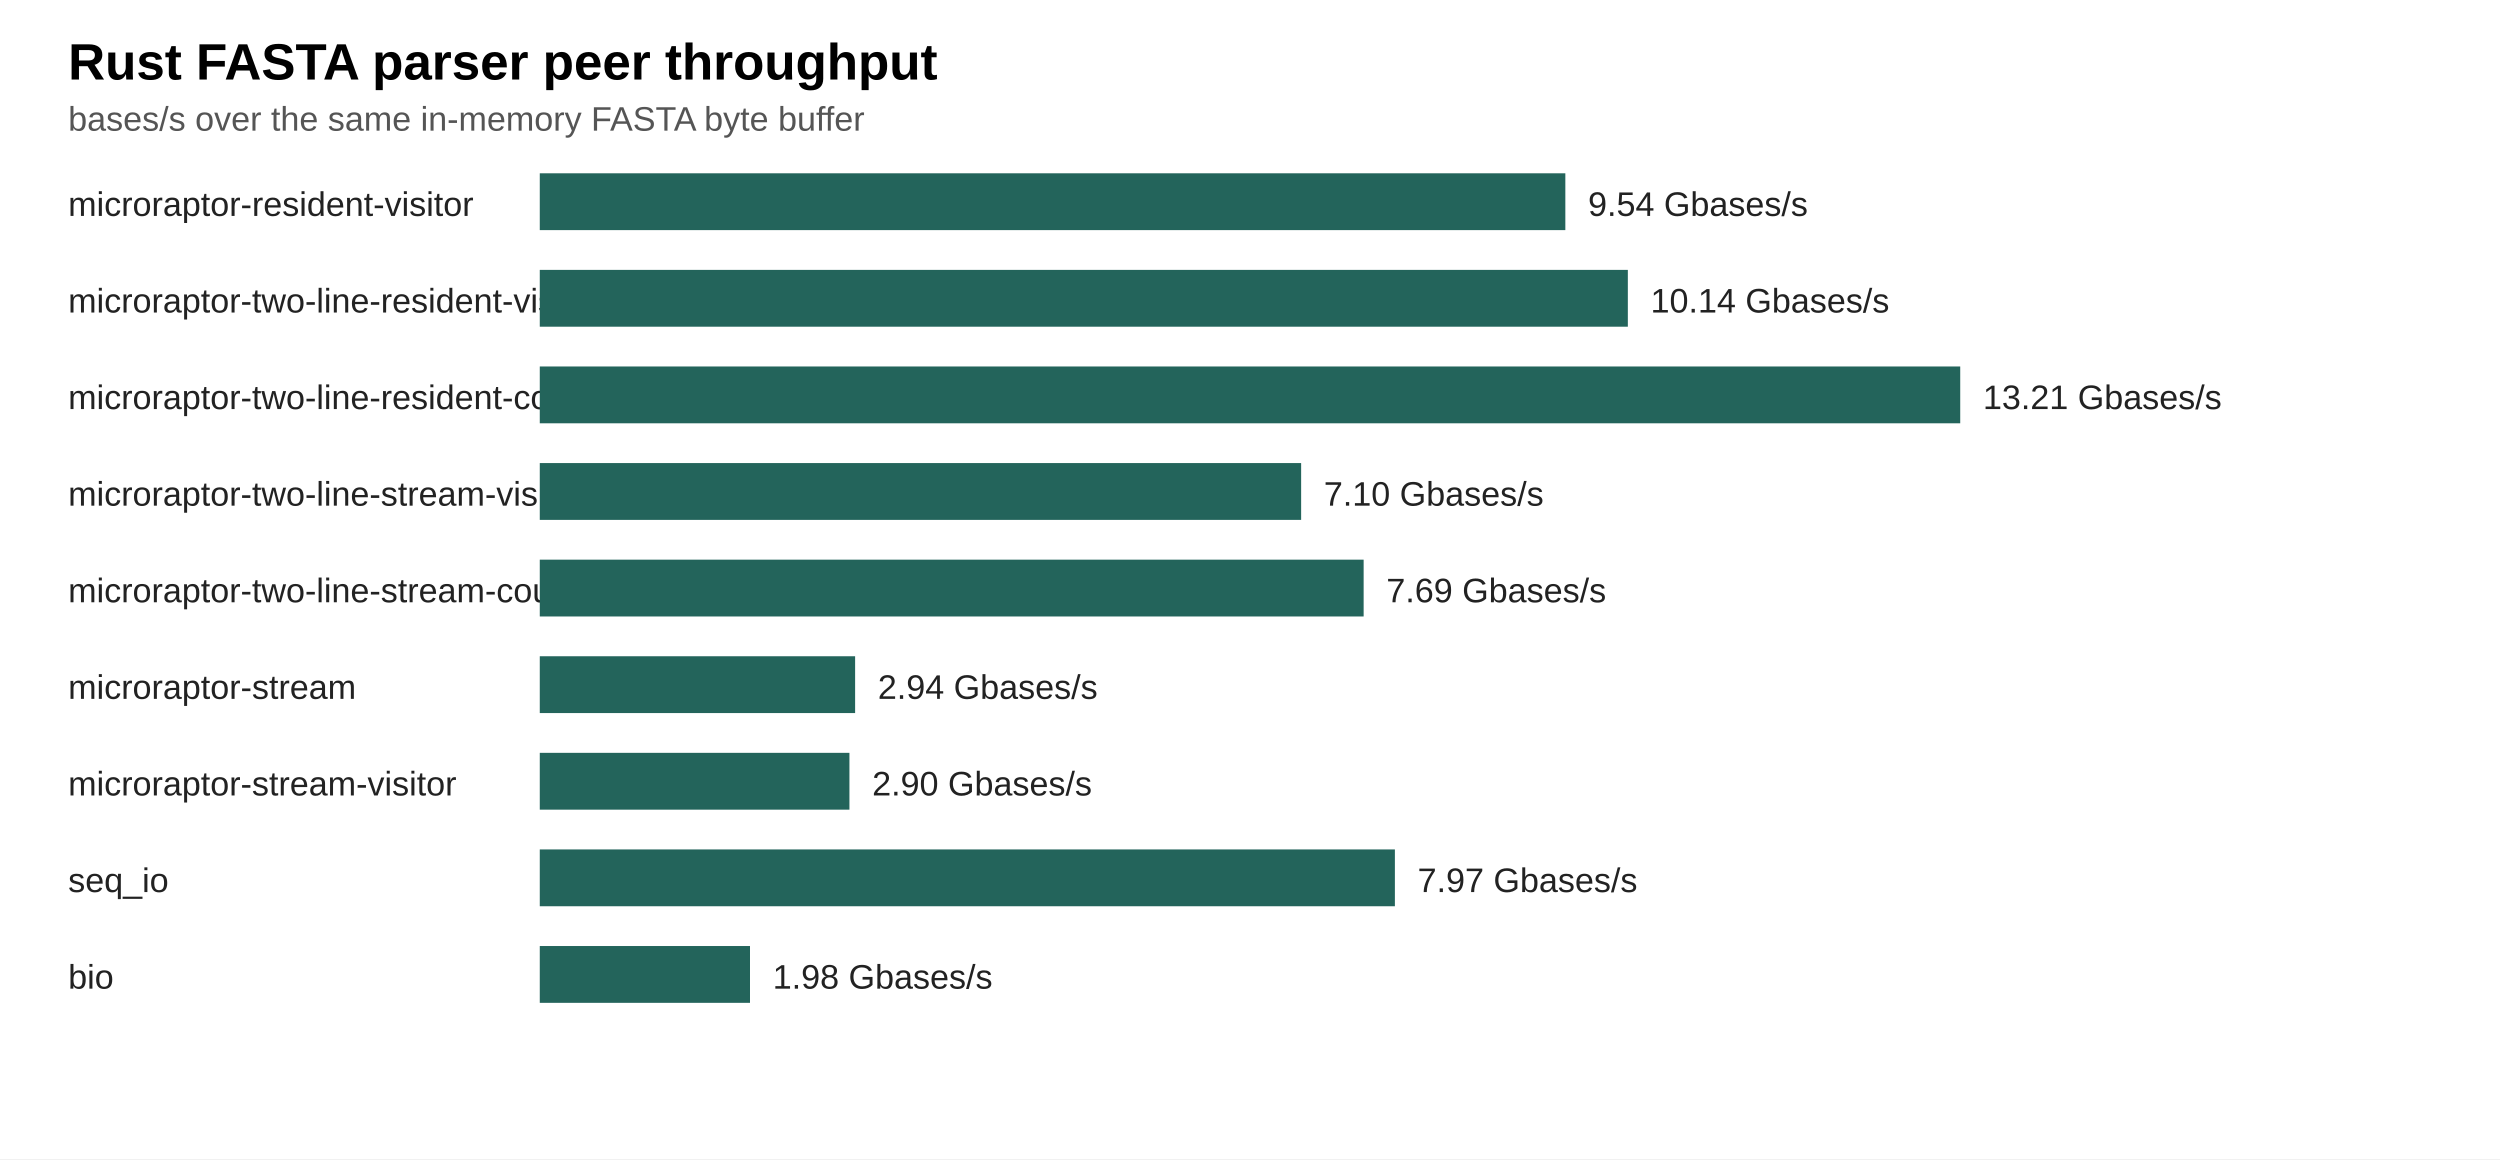
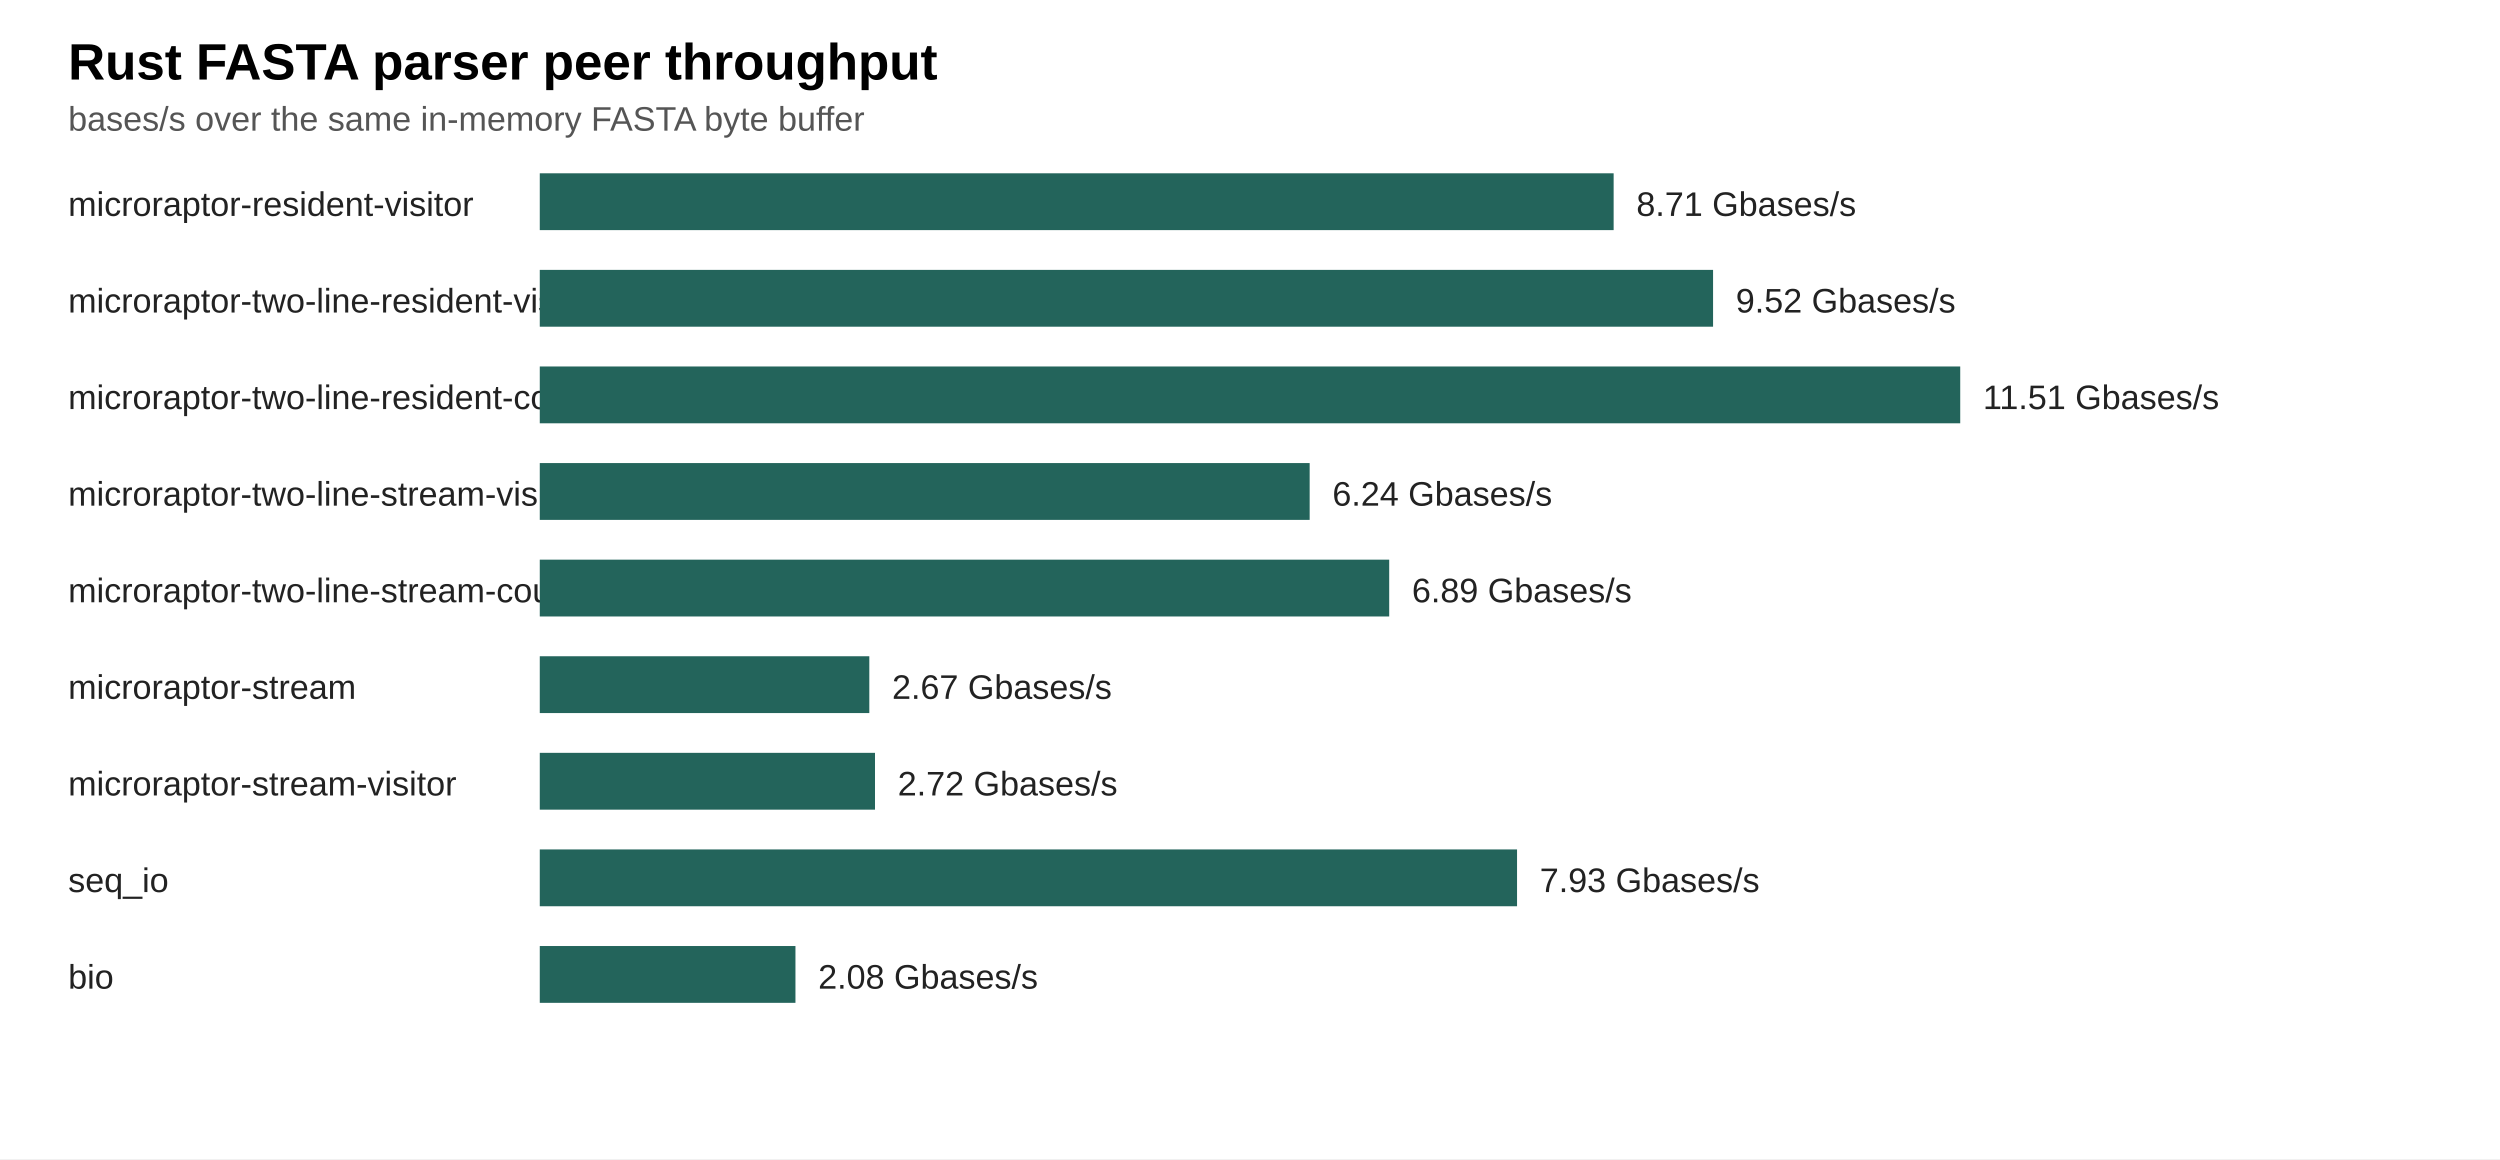
<svg xmlns="http://www.w3.org/2000/svg" width="880" height="408" viewBox="0 0 880 408">
  <rect width="100%" height="100%" fill="white" />
  <text x="24" y="28" font-family="Arial, sans-serif" font-size="18" font-weight="700">Rust FASTA parser peer throughput</text>
  <text x="24" y="46" font-family="Arial, sans-serif" font-size="12" fill="#555">bases/s over the same in-memory FASTA byte buffer</text>
  <text x="24" y="76" font-family="Arial, sans-serif" font-size="12" fill="#222">microraptor-resident-visitor</text>
-   <rect x="190" y="61" width="361" height="20" fill="#23645b" />
-   <text x="559" y="76" font-family="Arial, sans-serif" font-size="12" fill="#222">9.54 Gbases/s</text>
+   <rect x="190" y="61" width="378" height="20" fill="#23645b" />
+   <text x="576" y="76" font-family="Arial, sans-serif" font-size="12" fill="#222">8.71 Gbases/s</text>
  <text x="24" y="110" font-family="Arial, sans-serif" font-size="12" fill="#222">microraptor-two-line-resident-visitor</text>
-   <rect x="190" y="95" width="383" height="20" fill="#23645b" />
-   <text x="581" y="110" font-family="Arial, sans-serif" font-size="12" fill="#222">10.14 Gbases/s</text>
+   <rect x="190" y="95" width="413" height="20" fill="#23645b" />
+   <text x="611" y="110" font-family="Arial, sans-serif" font-size="12" fill="#222">9.52 Gbases/s</text>
  <text x="24" y="144" font-family="Arial, sans-serif" font-size="12" fill="#222">microraptor-two-line-resident-counter</text>
  <rect x="190" y="129" width="500" height="20" fill="#23645b" />
-   <text x="698" y="144" font-family="Arial, sans-serif" font-size="12" fill="#222">13.21 Gbases/s</text>
+   <text x="698" y="144" font-family="Arial, sans-serif" font-size="12" fill="#222">11.51 Gbases/s</text>
  <text x="24" y="178" font-family="Arial, sans-serif" font-size="12" fill="#222">microraptor-two-line-stream-visitor</text>
-   <rect x="190" y="163" width="268" height="20" fill="#23645b" />
-   <text x="466" y="178" font-family="Arial, sans-serif" font-size="12" fill="#222">7.10 Gbases/s</text>
+   <rect x="190" y="163" width="271" height="20" fill="#23645b" />
+   <text x="469" y="178" font-family="Arial, sans-serif" font-size="12" fill="#222">6.24 Gbases/s</text>
  <text x="24" y="212" font-family="Arial, sans-serif" font-size="12" fill="#222">microraptor-two-line-stream-counter</text>
-   <rect x="190" y="197" width="290" height="20" fill="#23645b" />
-   <text x="488" y="212" font-family="Arial, sans-serif" font-size="12" fill="#222">7.69 Gbases/s</text>
+   <rect x="190" y="197" width="299" height="20" fill="#23645b" />
+   <text x="497" y="212" font-family="Arial, sans-serif" font-size="12" fill="#222">6.89 Gbases/s</text>
  <text x="24" y="246" font-family="Arial, sans-serif" font-size="12" fill="#222">microraptor-stream</text>
-   <rect x="190" y="231" width="111" height="20" fill="#23645b" />
-   <text x="309" y="246" font-family="Arial, sans-serif" font-size="12" fill="#222">2.94 Gbases/s</text>
+   <rect x="190" y="231" width="116" height="20" fill="#23645b" />
+   <text x="314" y="246" font-family="Arial, sans-serif" font-size="12" fill="#222">2.67 Gbases/s</text>
  <text x="24" y="280" font-family="Arial, sans-serif" font-size="12" fill="#222">microraptor-stream-visitor</text>
-   <rect x="190" y="265" width="109" height="20" fill="#23645b" />
-   <text x="307" y="280" font-family="Arial, sans-serif" font-size="12" fill="#222">2.90 Gbases/s</text>
+   <rect x="190" y="265" width="118" height="20" fill="#23645b" />
+   <text x="316" y="280" font-family="Arial, sans-serif" font-size="12" fill="#222">2.72 Gbases/s</text>
  <text x="24" y="314" font-family="Arial, sans-serif" font-size="12" fill="#222">seq_io</text>
-   <rect x="190" y="299" width="301" height="20" fill="#23645b" />
-   <text x="499" y="314" font-family="Arial, sans-serif" font-size="12" fill="#222">7.97 Gbases/s</text>
+   <rect x="190" y="299" width="344" height="20" fill="#23645b" />
+   <text x="542" y="314" font-family="Arial, sans-serif" font-size="12" fill="#222">7.93 Gbases/s</text>
  <text x="24" y="348" font-family="Arial, sans-serif" font-size="12" fill="#222">bio</text>
-   <rect x="190" y="333" width="74" height="20" fill="#23645b" />
-   <text x="272" y="348" font-family="Arial, sans-serif" font-size="12" fill="#222">1.98 Gbases/s</text>
+   <rect x="190" y="333" width="90" height="20" fill="#23645b" />
+   <text x="288" y="348" font-family="Arial, sans-serif" font-size="12" fill="#222">2.08 Gbases/s</text>
</svg>
